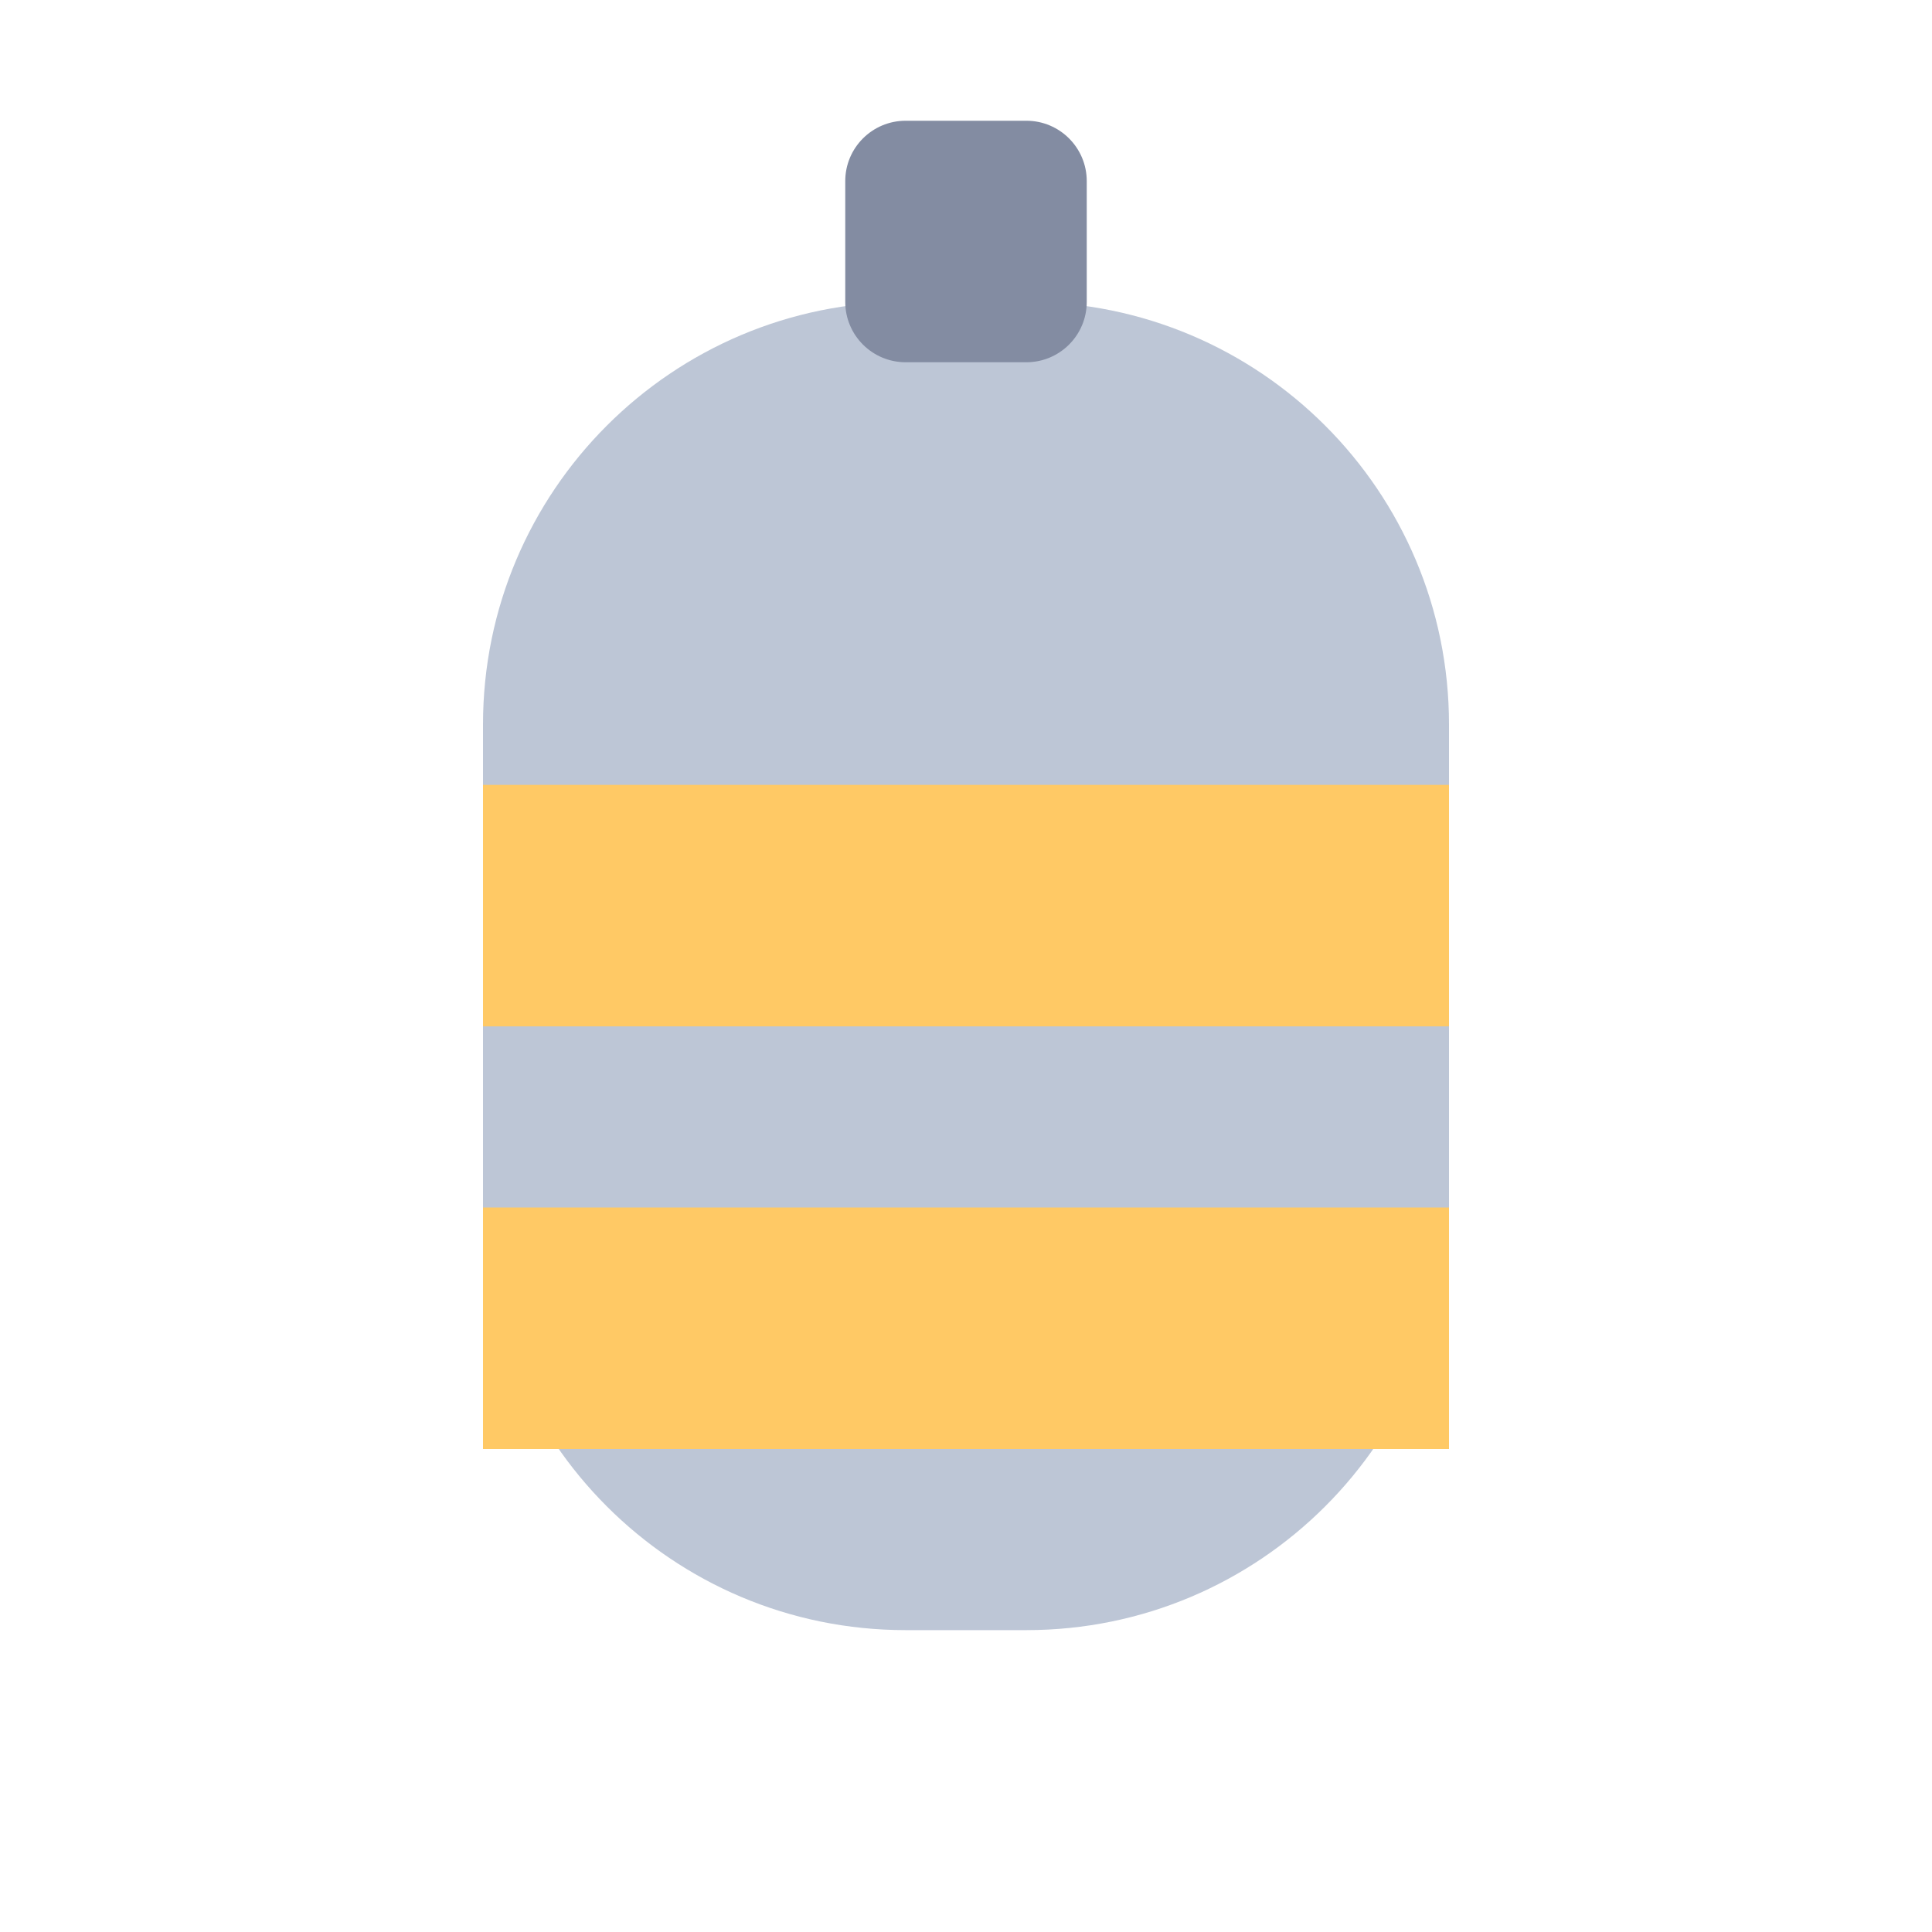
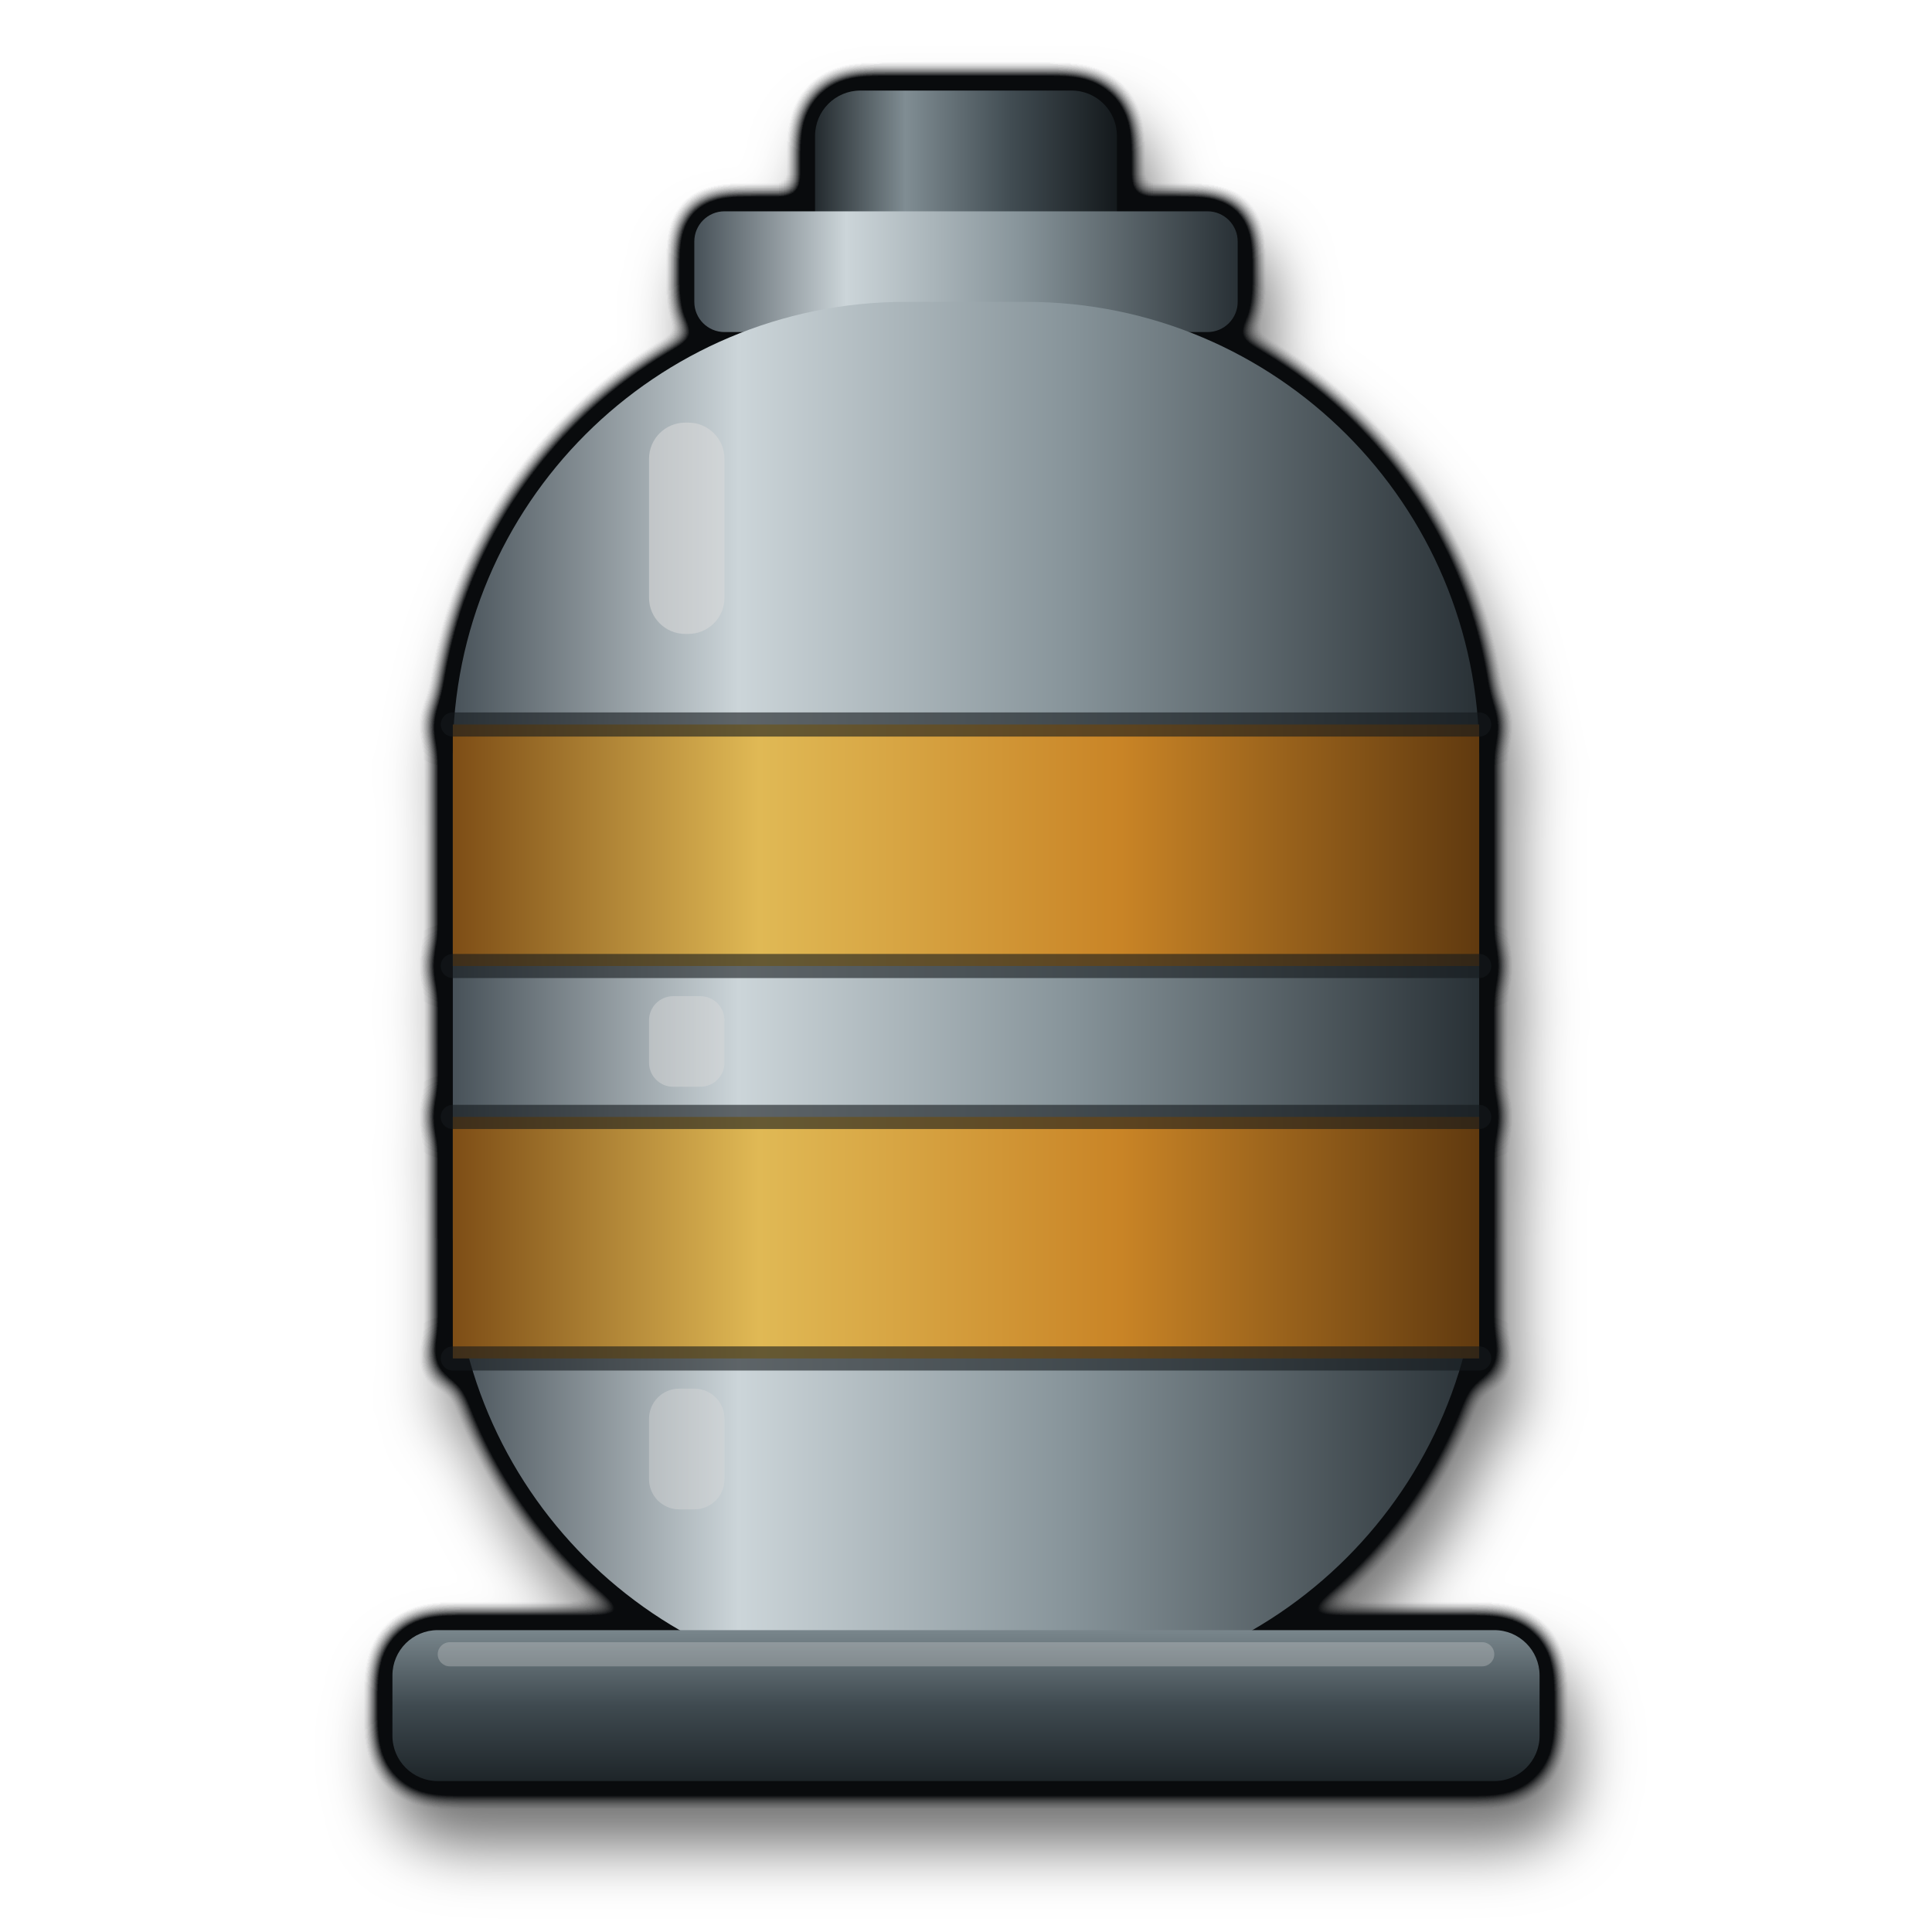
<svg xmlns="http://www.w3.org/2000/svg" viewBox="0 0 64 64">
-   <rect x="16" y="10" width="32" height="44" rx="14" fill="#bdc6d6" />
-   <rect x="16" y="26" width="32" height="8" fill="#ffc965" />
-   <rect x="16" y="40" width="32" height="8" fill="#ffc965" />
-   <rect x="28" y="4" width="8" height="8" rx="2" fill="#838ca2" />
+   <defs>
+     <filter id="contour" filterUnits="userSpaceOnUse" x="-4" y="-4" width="72" height="72" color-interpolation-filters="sRGB">
+       <feGaussianBlur in="SourceAlpha" stdDeviation="0.5" />
+       <feComponentTransfer result="edge">
+         <feFuncA type="linear" slope="7" intercept="-0.15" />
+       </feComponentTransfer>
+       <feGaussianBlur in="edge" stdDeviation="1" />
+       <feOffset dx="0.5" dy="1.5" />
+       <feComponentTransfer result="shadow">
+         <feFuncA type="linear" slope="0.55" />
+       </feComponentTransfer>
+       <feFlood flood-color="#090b0d" />
+       <feComposite in2="edge" operator="in" result="line" />
+       <feMerge>
+         <feMergeNode in="shadow" />
+         <feMergeNode in="line" />
+         <feMergeNode in="SourceGraphic" />
+       </feMerge>
+     </filter>
+     <linearGradient id="steelCyl" x1="0" y1="0" x2="1" y2="0">
+       <stop offset="0" stop-color="#465057" />
+       <stop offset="0.28" stop-color="#ccd5d9" />
+       <stop offset="0.6" stop-color="#87949a" />
+       <stop offset="1" stop-color="#283035" />
+     </linearGradient>
+     <linearGradient id="gun" x1="0" y1="0" x2="0" y2="1">
+       <stop offset="0" stop-color="#79868c" />
+       <stop offset="0.5" stop-color="#3f4a50" />
+       <stop offset="1" stop-color="#1e2529" />
+     </linearGradient>
+     <linearGradient id="gunCyl" x1="0" y1="0" x2="1" y2="0">
+       <stop offset="0" stop-color="#232a2e" />
+       <stop offset="0.3" stop-color="#808d93" />
+       <stop offset="0.65" stop-color="#414c52" />
+       <stop offset="1" stop-color="#14191c" />
+     </linearGradient>
+     <linearGradient id="amberCyl" x1="0" y1="0" x2="1" y2="0">
+       <stop offset="0" stop-color="#7c4c15" />
+       <stop offset="0.3" stop-color="#e0b955" />
+       <stop offset="0.65" stop-color="#c98426" />
+       <stop offset="1" stop-color="#5f390f" />
+     </linearGradient>
+   </defs>
+   <g filter="url(#contour)">
+     <rect x="27" y="3" width="10" height="6" rx="1.5" fill="url(#gunCyl)" />
+     <rect x="23" y="7" width="18" height="4" rx="1" fill="url(#steelCyl)" />
+     <rect x="15" y="10" width="34" height="46" rx="15" fill="url(#steelCyl)" />
+     <rect x="15" y="24" width="34" height="8" fill="url(#amberCyl)" />
+     <rect x="15" y="37" width="34" height="8" fill="url(#amberCyl)" />
+     <path d="M15 24 L49 24 M15 32 L49 32 M15 37 L49 37 M15 45 L49 45" fill="none" stroke="#14191c" stroke-width="0.8" stroke-linecap="round" stroke-linejoin="round" opacity="0.6" />
+     <rect x="21.5" y="14" width="2.5" height="7" rx="1.2" fill="#dadada" opacity="0.55" />
+     <rect x="21.5" y="33" width="2.5" height="3" rx="0.8" fill="#dadada" opacity="0.45" />
+     <rect x="21.5" y="46" width="2.5" height="4" rx="1" fill="#dadada" opacity="0.4" />
+     <rect x="13" y="54" width="38" height="5" rx="1.5" fill="url(#gun)" />
+     <rect x="14.5" y="54.4" width="35" height="0.8" rx="0.4" fill="#dadada" opacity="0.3" />
+   </g>
</svg>
